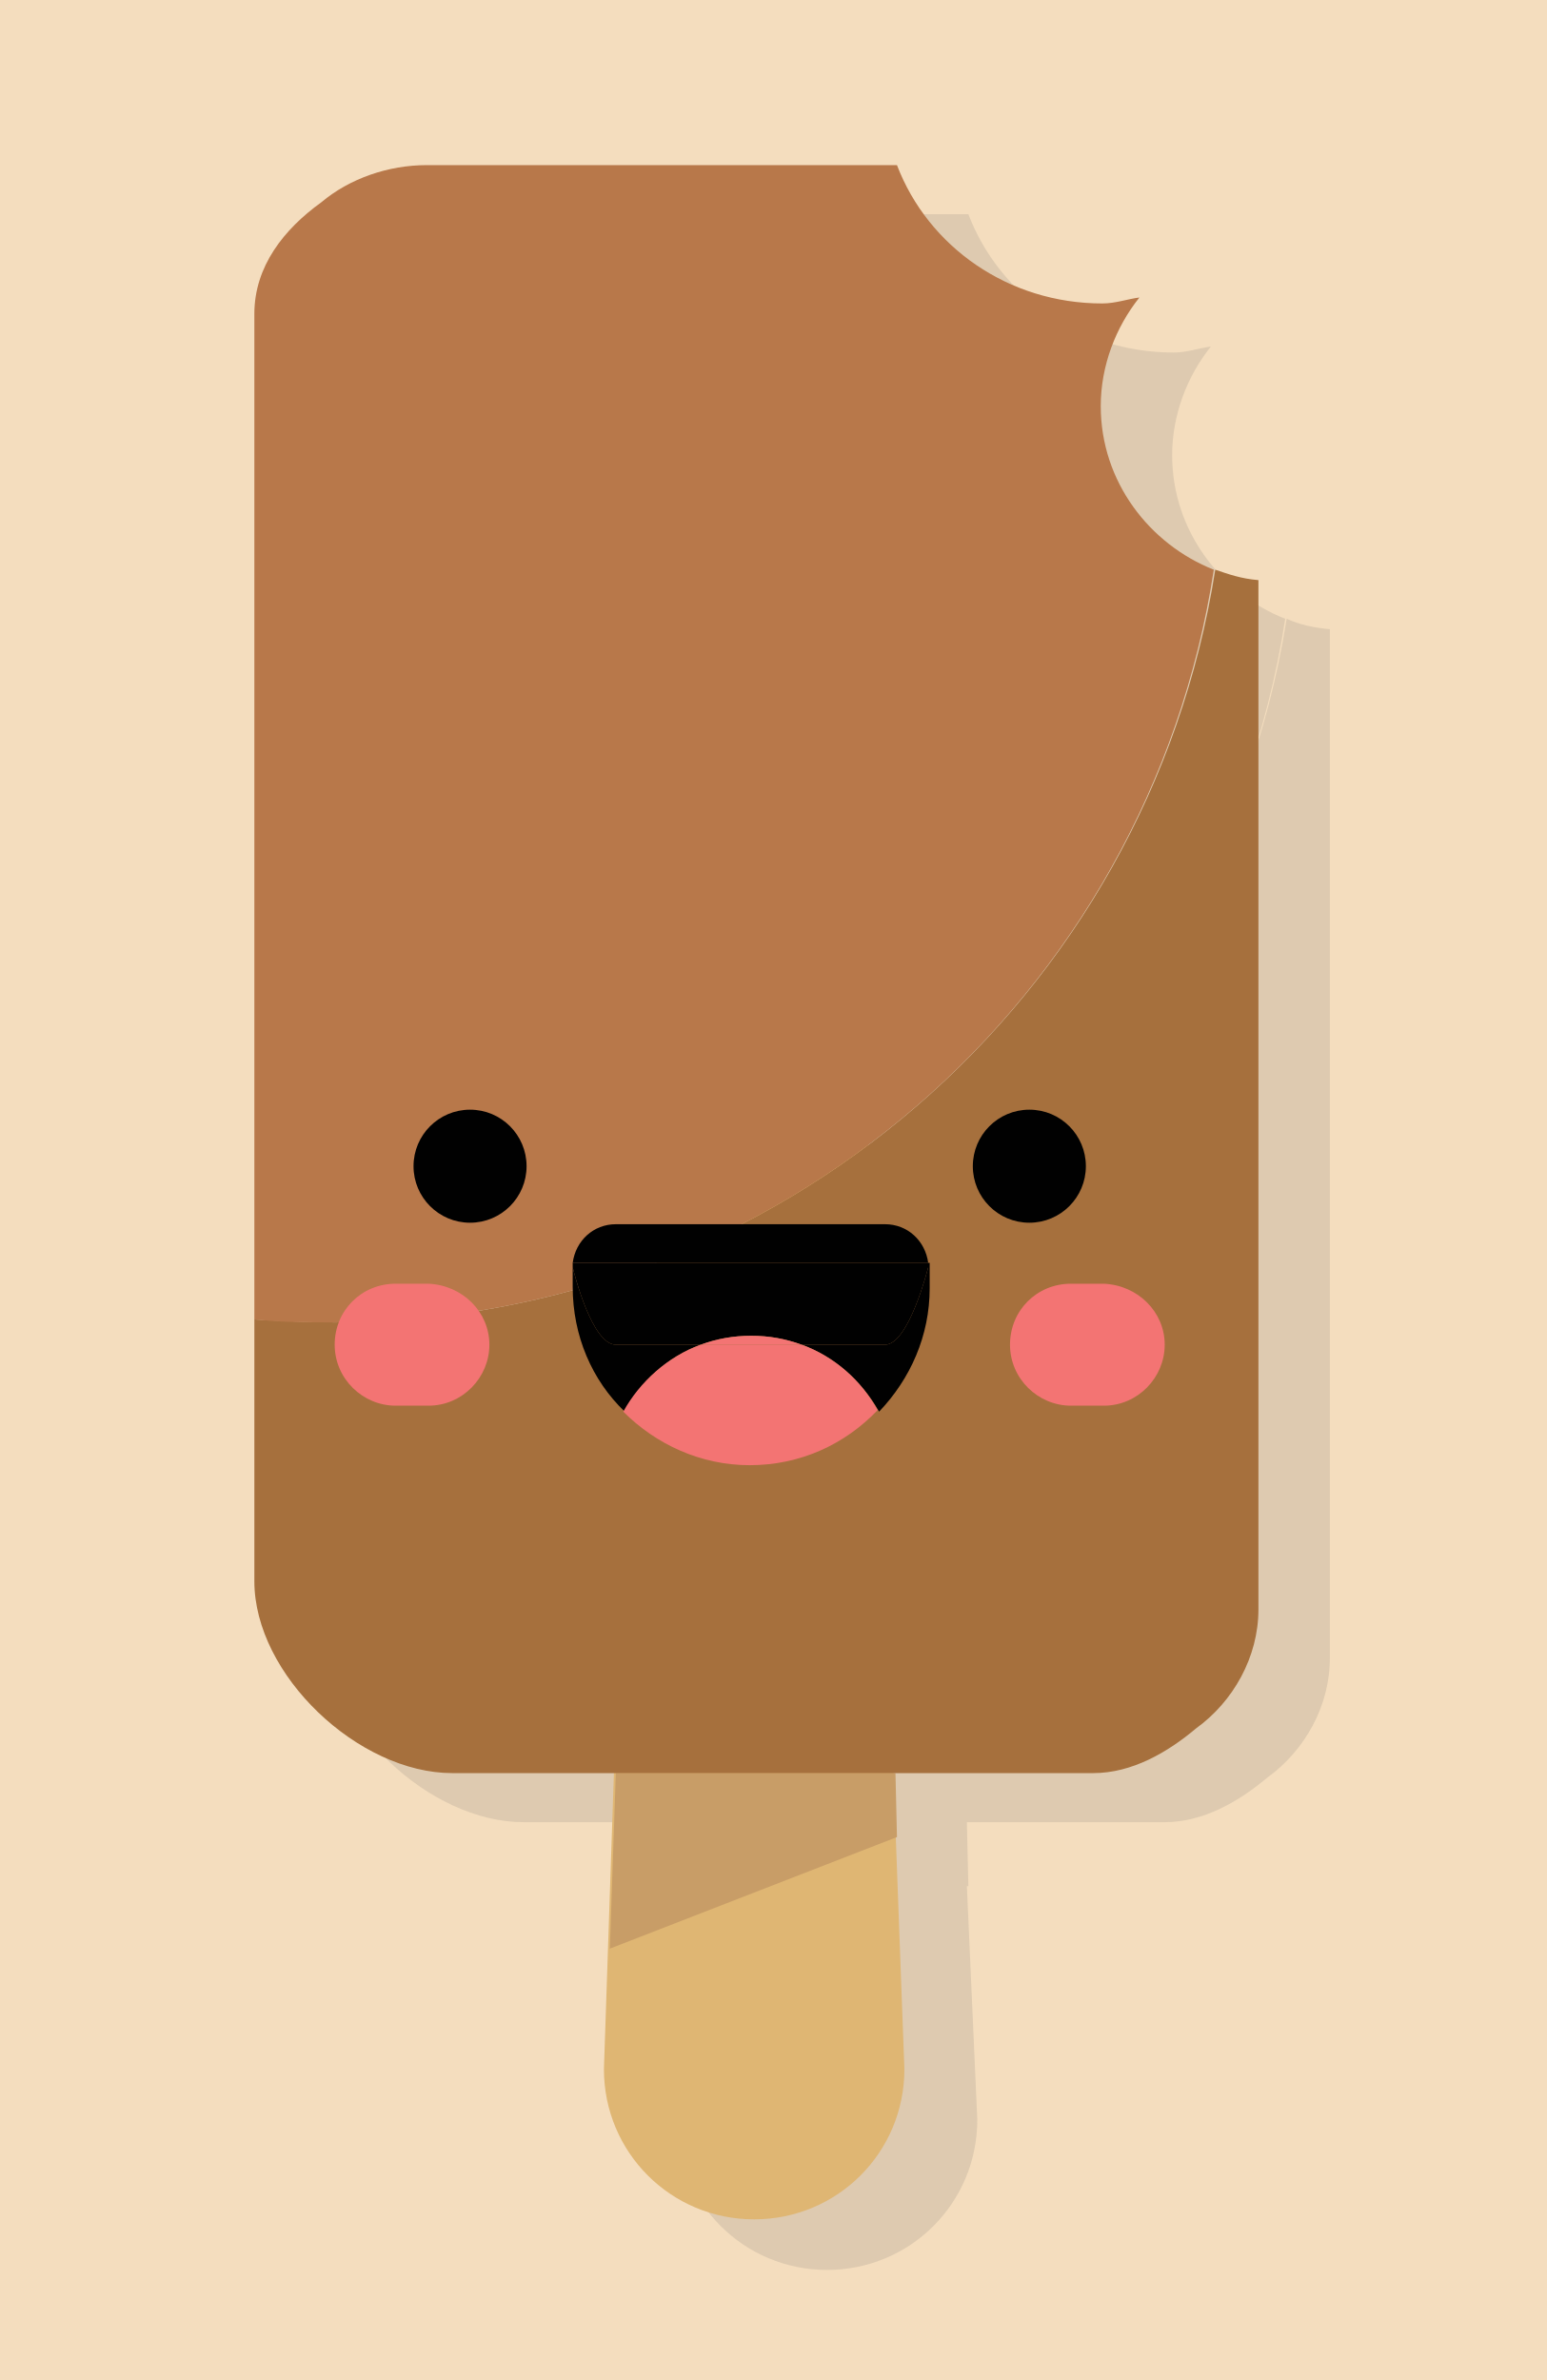
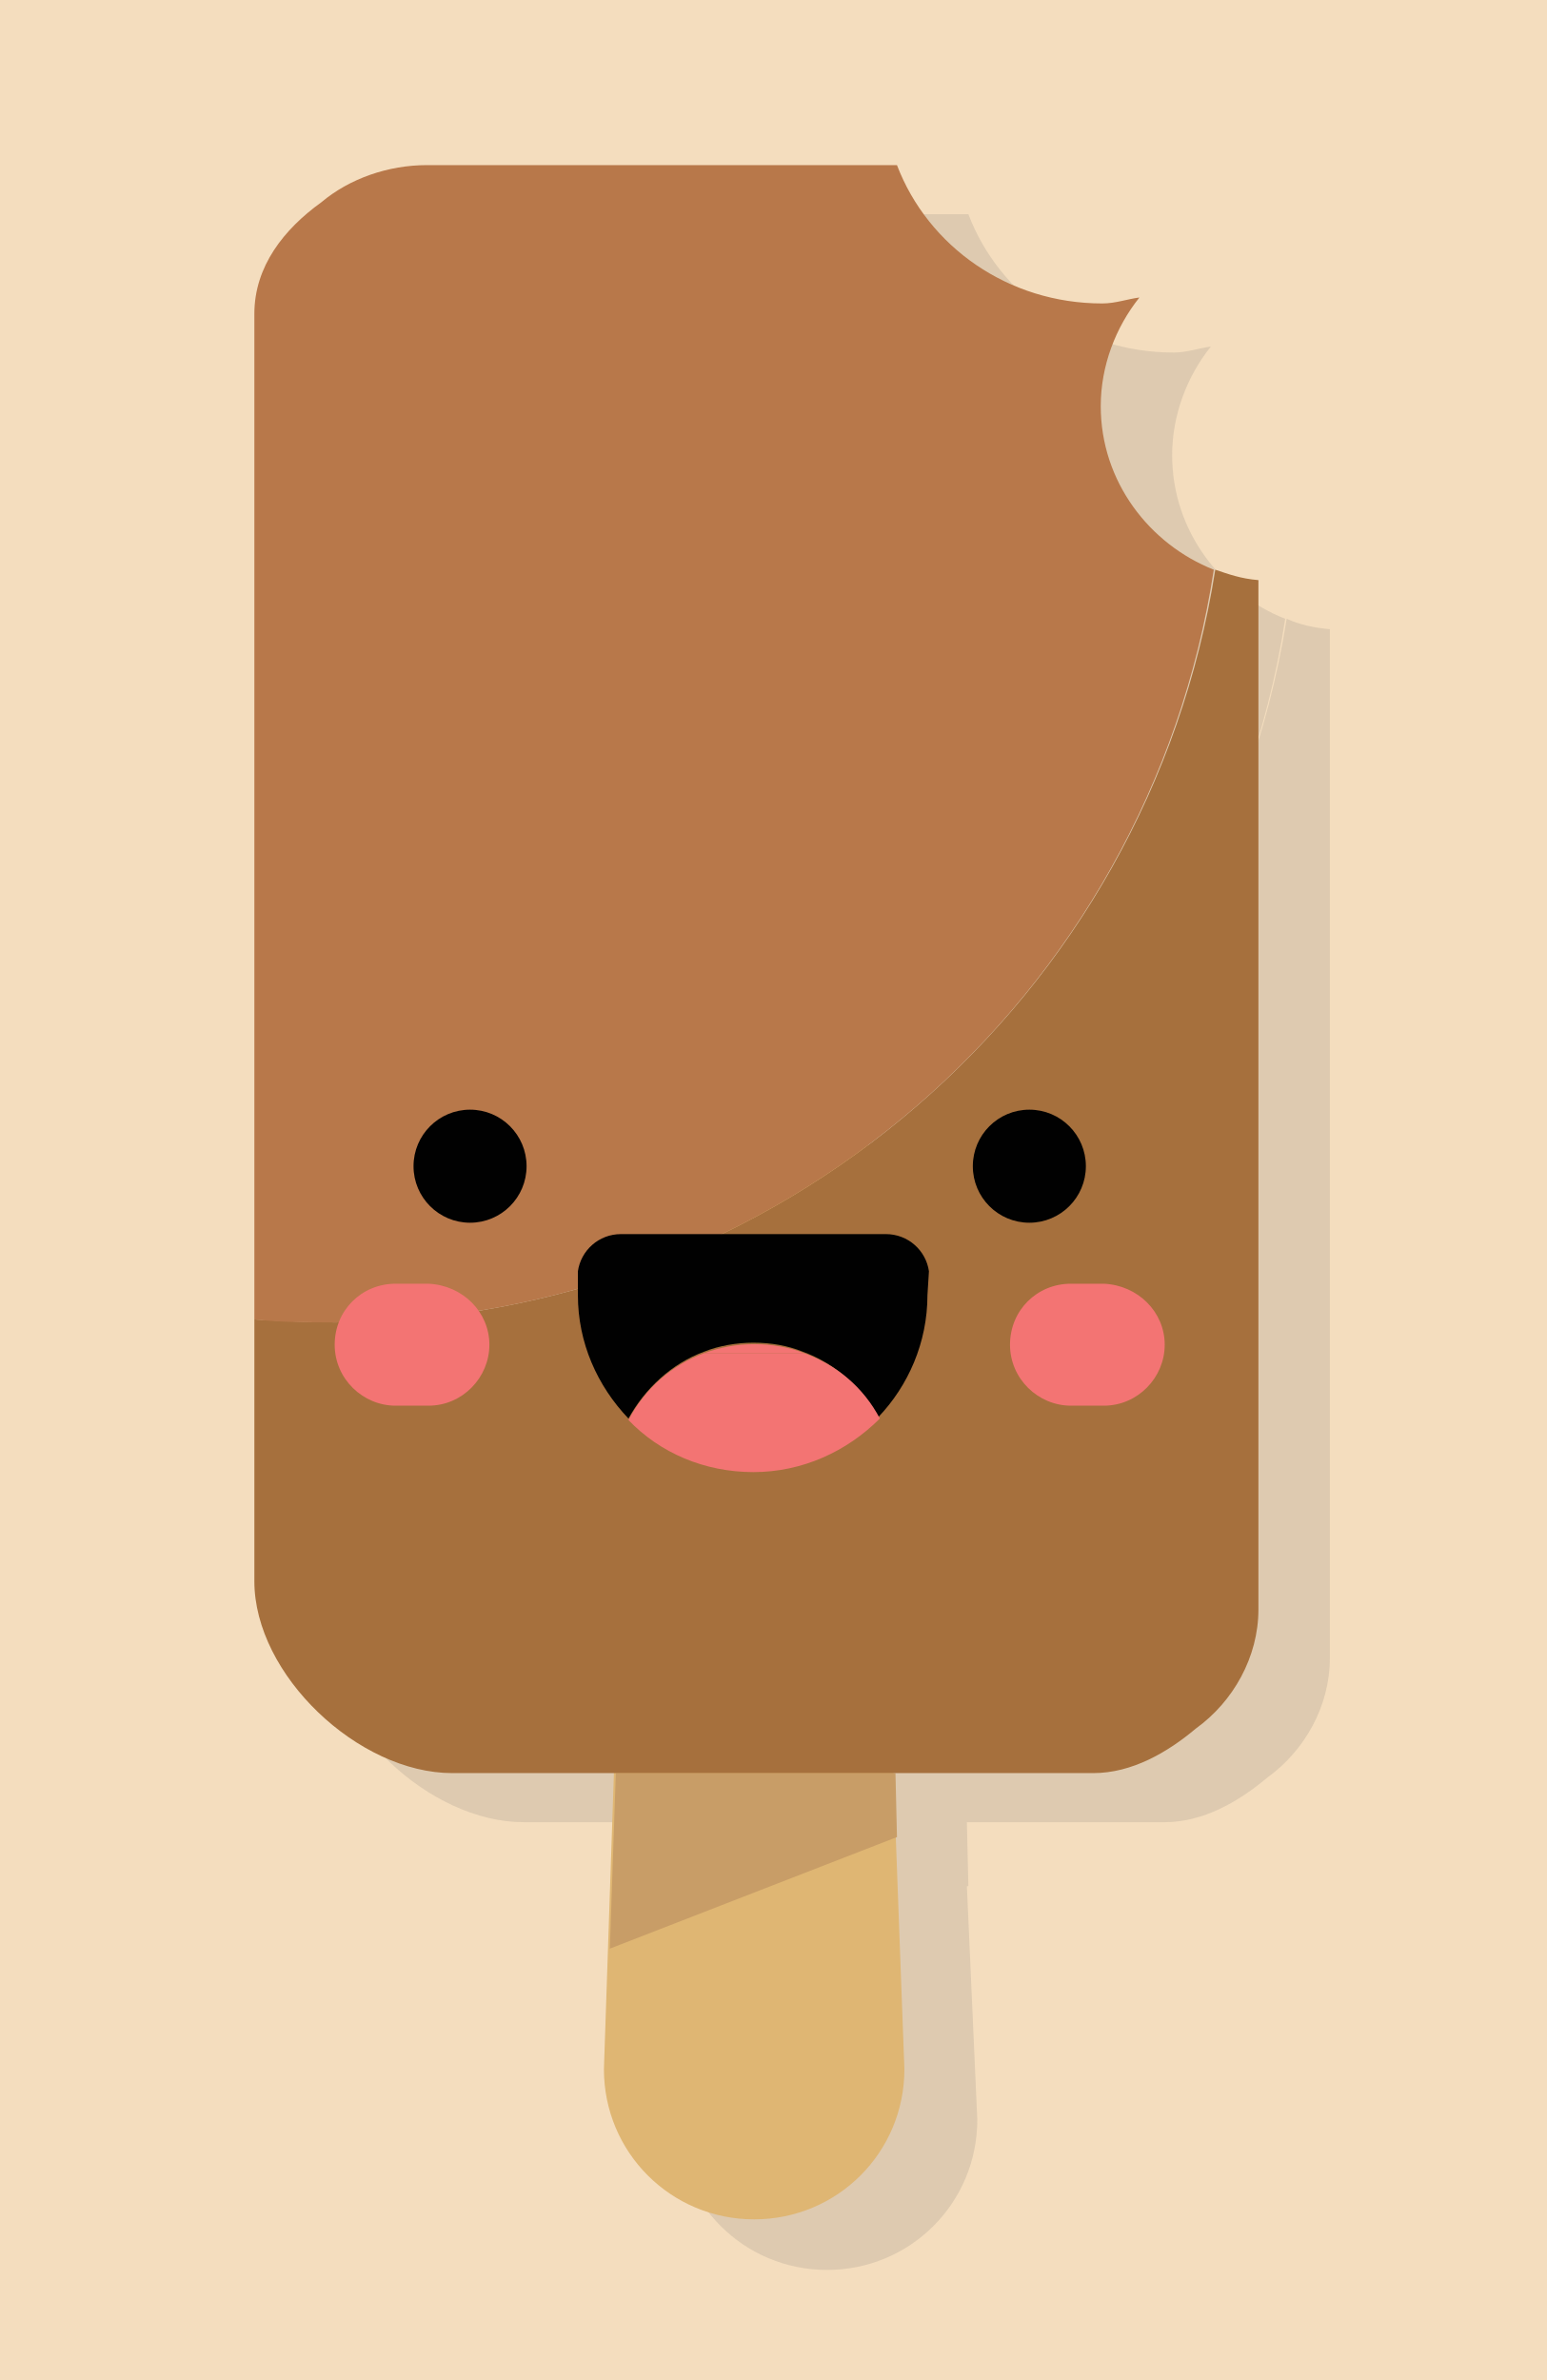
- <svg xmlns="http://www.w3.org/2000/svg" version="1.1" id="Layer_1" x="0px" y="0px" viewBox="0 0 104 160" style="enable-background:new 0 0 104 160;" xml:space="preserve">
-   <style type="text/css">
- 	.st0{fill:#F4DDBE;}
- 	.st1{opacity:0.15;fill:#5E5E5E;}
- 	.st2{fill:#DFB673;}
- 	.st3{fill:#C89D67;}
- 	.st4{fill:#A6703D;}
- 	.st5{fill:#B8784A;}
- 	.st6{fill:#010101;}
- 	.st7{fill:#F37473;}
- </style>
-   <rect x="0" class="st0" width="104" height="160" />
-   <path class="st1" d="M35.2,122.5h11l-0.7,20c0,5.6,4.5,10.1,10.1,10.1c5.6,0,10.1-4.5,10.1-10.1L65,126.8l0.1,0l-0.1-4.3h11.6h1.7  c2.6,0,5-1.4,6.9-3c2.5-1.8,4.2-4.8,4.2-8v-1.8V42.3c-1.1-0.1-2-0.3-2.9-0.7C84,57.3,75.5,71,63.3,80.2c0,0,0,0,0,0  C75.4,71,84,57.3,86.4,41.6c-4.3-1.7-7.6-5.9-7.6-11c0-2.7,1-5.3,2.6-7.3c-0.8,0.1-1.6,0.4-2.5,0.4c-6.3,0-11.7-3.8-13.8-9.3H33.5  c-2.6,0-5.2,0.9-7.1,2.5c-2.5,1.8-4.5,4.3-4.5,7.5v1.8v65.4V92v12.4v5.2C21.9,116,28.9,122.5,35.2,122.5z M43.3,90.1  C43.3,90.1,43.3,90.1,43.3,90.1c-2.2,0.6-4.1,1-6.2,1.4c0,0,0,0,0,0C39.1,91.1,41,90.7,43.3,90.1z M27.7,92.3  C27.7,92.3,27.7,92.3,27.7,92.3c-0.1,0-0.3,0-0.4,0c0,0,0,0,0,0C27.4,92.3,27.5,92.3,27.7,92.3z" />
+ <svg xmlns="http://www.w3.org/2000/svg" version="1.1" id="Layer_1" x="0px" y="0px" width="552.754px" height="850.391px" viewBox="148.818 0 552.754 850.391" enable-background="new 148.818 0 552.754 850.391" xml:space="preserve">
+   <rect x="148.818" fill="#F4DDBE" width="552.754" height="850.391" />
+   <path opacity="0.15" fill="#5E5E5E" enable-background="new    " d="M335.904,651.08h58.464l-3.72,106.299  c0,29.764,23.917,53.681,53.681,53.681s53.681-23.917,53.681-53.681l-3.721-83.444h0.532l-0.532-22.854h61.653h9.036  c13.818,0,26.574-7.441,36.673-15.945c13.287-9.566,22.322-25.512,22.322-42.52v-9.566V224.822  c-5.846-0.531-10.63-1.594-15.413-3.72c-13.287,83.444-58.464,156.259-123.307,205.156l0,0  c64.311-48.897,110.02-121.712,122.775-205.156c-22.854-9.036-40.394-31.358-40.394-58.464c0-14.351,5.314-28.169,13.818-38.799  c-4.252,0.532-8.504,2.126-13.287,2.126c-33.484,0-62.185-20.197-73.346-49.429H326.868c-13.819,0-27.638,4.783-37.736,13.287  c-13.287,9.567-23.917,22.854-23.917,39.862v9.567v347.597v2.126v65.905v27.638C265.215,616.533,302.42,651.08,335.904,651.08z   M378.954,478.876L378.954,478.876c-11.692,3.188-21.791,5.314-32.952,7.44l0,0C356.632,484.19,366.731,482.064,378.954,478.876z   M296.042,490.568L296.042,490.568c-0.532,0-1.595,0-2.126,0l0,0C294.448,490.568,294.979,490.568,296.042,490.568z" />
  <g>
+     <path fill="#DFB673" d="M471.966,739.308c0,29.764-23.917,53.682-53.681,53.682s-53.681-23.918-53.681-53.682l10.63-315.176   c0-29.763,13.287-53.681,42.52-53.681c29.764,0,42.52,23.917,42.52,53.681L471.966,739.308z" />
+     <polygon fill="#C89D67" points="469.309,656.395 366.731,696.257 368.857,633.541 468.778,633.541  " />
    <g>
-       <path class="st2" d="M60.8,139.1c0,5.6-4.5,10.1-10.1,10.1c-5.6,0-10.1-4.5-10.1-10.1l2-59.3c0-5.6,2.5-10.1,8-10.1    c5.6,0,8,4.5,8,10.1L60.8,139.1z" />
-       <polygon class="st3" points="60.3,123.5 41,131 41.4,119.2 60.2,119.2   " />
-       <g>
-         <path class="st4" d="M81.7,38.3C77.2,67,52.4,88.9,22.5,88.9c-1.8,0-3.6-0.1-5.4-0.2v12.4v5.2c0,6.3,7,12.9,13.3,12.9h41.4h1.7     c2.6,0,5-1.4,6.9-3c2.5-1.8,4.2-4.8,4.2-8v-1.8V39C83.4,38.9,82.6,38.6,81.7,38.3z" />
-         <path class="st5" d="M81.6,38.3c-4.3-1.7-7.6-5.9-7.6-11c0-2.7,1-5.3,2.6-7.3c-0.8,0.1-1.6,0.4-2.5,0.4c-6.3,0-11.7-3.8-13.8-9.3     H28.7c-2.6,0-5.2,0.9-7.1,2.5c-2.5,1.8-4.5,4.3-4.5,7.5V23v65.4v0.3c1.8,0.2,3.6,0.2,5.4,0.2C52.4,88.9,77.2,67,81.6,38.3z" />
-       </g>
-     </g>
-     <g>
-       <g>
-         <circle class="st6" cx="31.6" cy="78.4" r="3.8" />
-         <circle class="st6" cx="69.2" cy="78.4" r="3.8" />
-       </g>
-       <g>
-         <path class="st7" d="M32.9,90.4c0,2.2-1.8,4.1-4.1,4.1h-2.2c-2.2,0-4.1-1.8-4.1-4.1s1.8-4.1,4.1-4.1h2.2     C31.1,86.4,32.9,88.2,32.9,90.4z" />
-         <path class="st7" d="M78.3,90.4c0,2.2-1.8,4.1-4.1,4.1H72c-2.2,0-4.1-1.8-4.1-4.1s1.8-4.1,4.1-4.1h2.2     C76.5,86.4,78.3,88.2,78.3,90.4z" />
-       </g>
-       <g>
-         <path class="st6" d="M38.5,84.9v0.2C38.5,85,38.5,85,38.5,84.9L38.5,84.9z" />
-         <path class="st6" d="M47.1,90.4h-5.7c-1.6,0-2.8-4.8-2.9-5.2v1.3c0,3.3,1.3,6.3,3.5,8.4C43,92.9,44.9,91.2,47.1,90.4z" />
-         <path class="st6" d="M62.4,84.9L62.4,84.9c0,0.1,0,0.2,0,0.3c0,0-1.3,5.2-2.9,5.2h-5.6c2.2,0.8,4,2.4,5.2,4.5     c2.1-2.2,3.4-5.1,3.4-8.3V84.9z" />
-         <path class="st6" d="M38.5,85.2C38.5,85.2,38.5,85.2,38.5,85.2l0-0.1C38.5,85.2,38.5,85.2,38.5,85.2z" />
-         <path class="st6" d="M59.5,82.3H41.4c-1.5,0-2.7,1.1-2.9,2.6h23.9C62.2,83.4,61,82.3,59.5,82.3z" />
-         <path class="st6" d="M41.4,90.4h5.7c1.1-0.4,2.2-0.6,3.4-0.6c1.2,0,2.3,0.2,3.4,0.6h5.6c1.6,0,2.9-5.2,2.9-5.2c0-0.1,0-0.2,0-0.3     H38.5c0,0.1,0,0.2,0,0.2v0.1C38.6,85.6,39.8,90.4,41.4,90.4z" />
-         <path class="st7" d="M53.9,90.4h-6.8c-2.2,0.8-4.1,2.5-5.2,4.5c2.2,2.2,5.2,3.6,8.5,3.6c3.4,0,6.4-1.4,8.6-3.7     C57.9,92.8,56.1,91.2,53.9,90.4z" />
-         <path class="st7" d="M47.1,90.4h6.8c-1.1-0.4-2.2-0.6-3.4-0.6C49.3,89.8,48.2,90,47.1,90.4z" />
-       </g>
+       <path fill="#A6703D" d="M583.048,203.562c-23.917,152.539-155.728,268.936-314.644,268.936c-9.567,0-19.134-0.531-28.701-1.063    v65.904v27.638c0,33.484,37.205,68.563,70.688,68.563H530.43h9.036c13.818,0,26.574-7.441,36.673-15.945    c13.287-9.566,22.322-25.512,22.322-42.52v-9.566V207.283C592.083,206.751,587.831,205.157,583.048,203.562z" />
+       <path fill="#B8784A" d="M582.517,203.562c-22.854-9.035-40.394-31.358-40.394-58.464c0-14.35,5.314-28.169,13.818-38.799    c-4.252,0.531-8.504,2.126-13.287,2.126c-33.484,0-62.185-20.197-73.346-49.429H301.357c-13.818,0-27.638,4.784-37.736,13.288    c-13.287,9.567-23.917,22.854-23.917,39.862v10.099v347.597v1.595c9.567,1.063,19.134,1.063,28.701,1.063    C427.321,472.498,559.131,356.101,582.517,203.562z" />
    </g>
  </g>
+   <g>
+     <circle fill="#010101" cx="316.77" cy="416.691" r="20.197" />
+     <circle fill="#010101" cx="516.612" cy="416.691" r="20.197" />
+   </g>
+   <g>
+     <path fill="#F37473" d="M323.679,480.471c0,11.692-9.566,21.791-21.791,21.791h-11.692c-11.693,0-21.791-9.567-21.791-21.791   c0-12.225,9.566-21.791,21.791-21.791h11.692C314.113,459.211,323.679,468.777,323.679,480.471z" />
+     <path fill="#F37473" d="M564.978,480.471c0,11.692-9.567,21.791-21.792,21.791h-11.692c-11.693,0-21.791-9.567-21.791-21.791   c0-12.225,9.566-21.791,21.791-21.791h11.692C555.41,459.211,564.978,468.777,564.978,480.471z" />
+   </g>
+   <g>
+     <path fill="#010101" d="M355.303,454.239v1.063C355.303,455.302,355.303,454.771,355.303,454.239L355.303,454.239z" />
+     <path fill="#010101" d="M355.303,455.833C355.303,455.833,355.303,456.364,355.303,455.833v-0.531   C355.303,455.833,355.303,455.833,355.303,455.833z" />
+     <path fill="#010101" d="M480.736,454.239c-1.063-7.441-7.439-13.288-15.412-13.288h-94.606c-7.973,0-14.351,5.847-15.414,13.288   c0,0.531,0,1.063,0,1.063v0.531v6.91c0,17.007,6.91,32.421,18.071,44.113c5.847-10.63,15.413-19.665,27.106-23.917   c5.314-2.126,11.692-3.188,17.539-3.188c6.378,0,12.225,1.063,17.54,3.188c11.691,4.252,21.26,12.756,27.105,23.386   c10.631-11.161,17.539-26.574,17.539-43.582L480.736,454.239L480.736,454.239z" />
+     <path fill="#F37473" d="M436.091,483.471h-35.61c-11.693,4.252-21.26,12.756-27.106,23.917   c11.161,11.693,27.106,18.603,44.646,18.603c17.54,0,33.485-7.44,45.176-19.134C457.351,495.695,447.784,487.723,436.091,483.471z" />
+     <path fill="#F37473" d="M400.481,483.471h35.61c-5.314-2.126-11.693-3.188-17.54-3.188   C412.174,480.282,406.327,481.345,400.481,483.471z" />
+   </g>
</svg>
